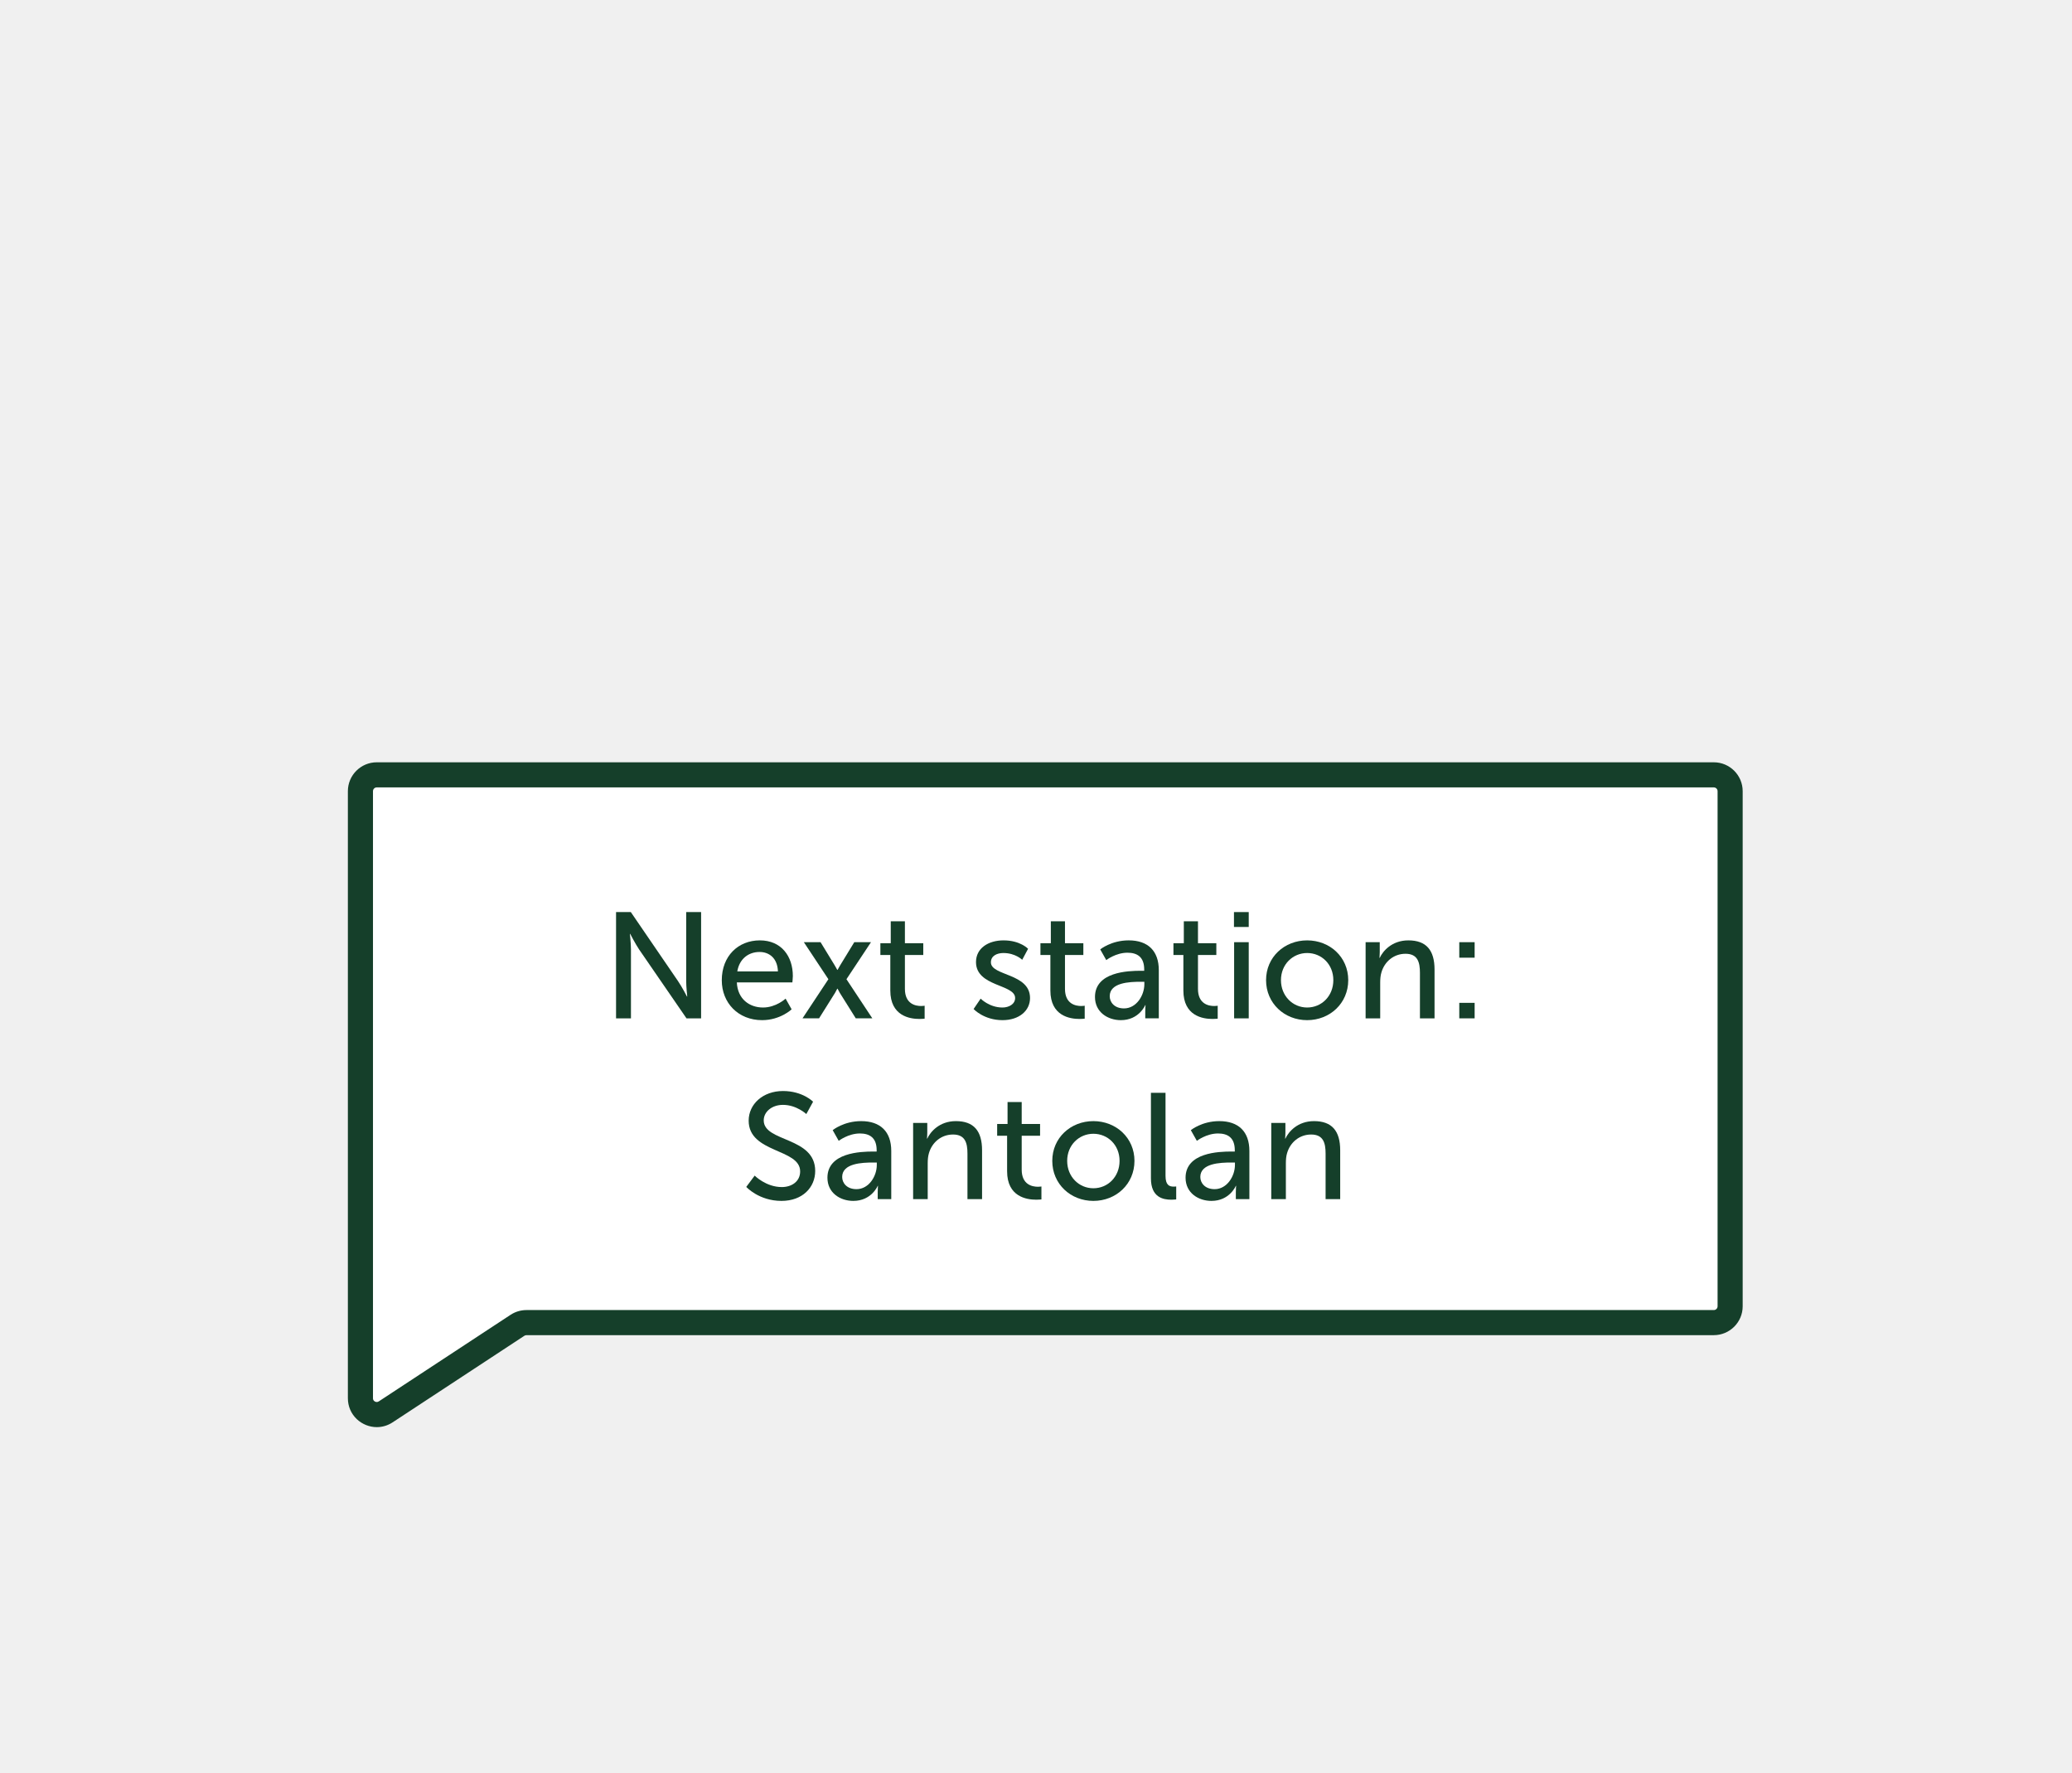
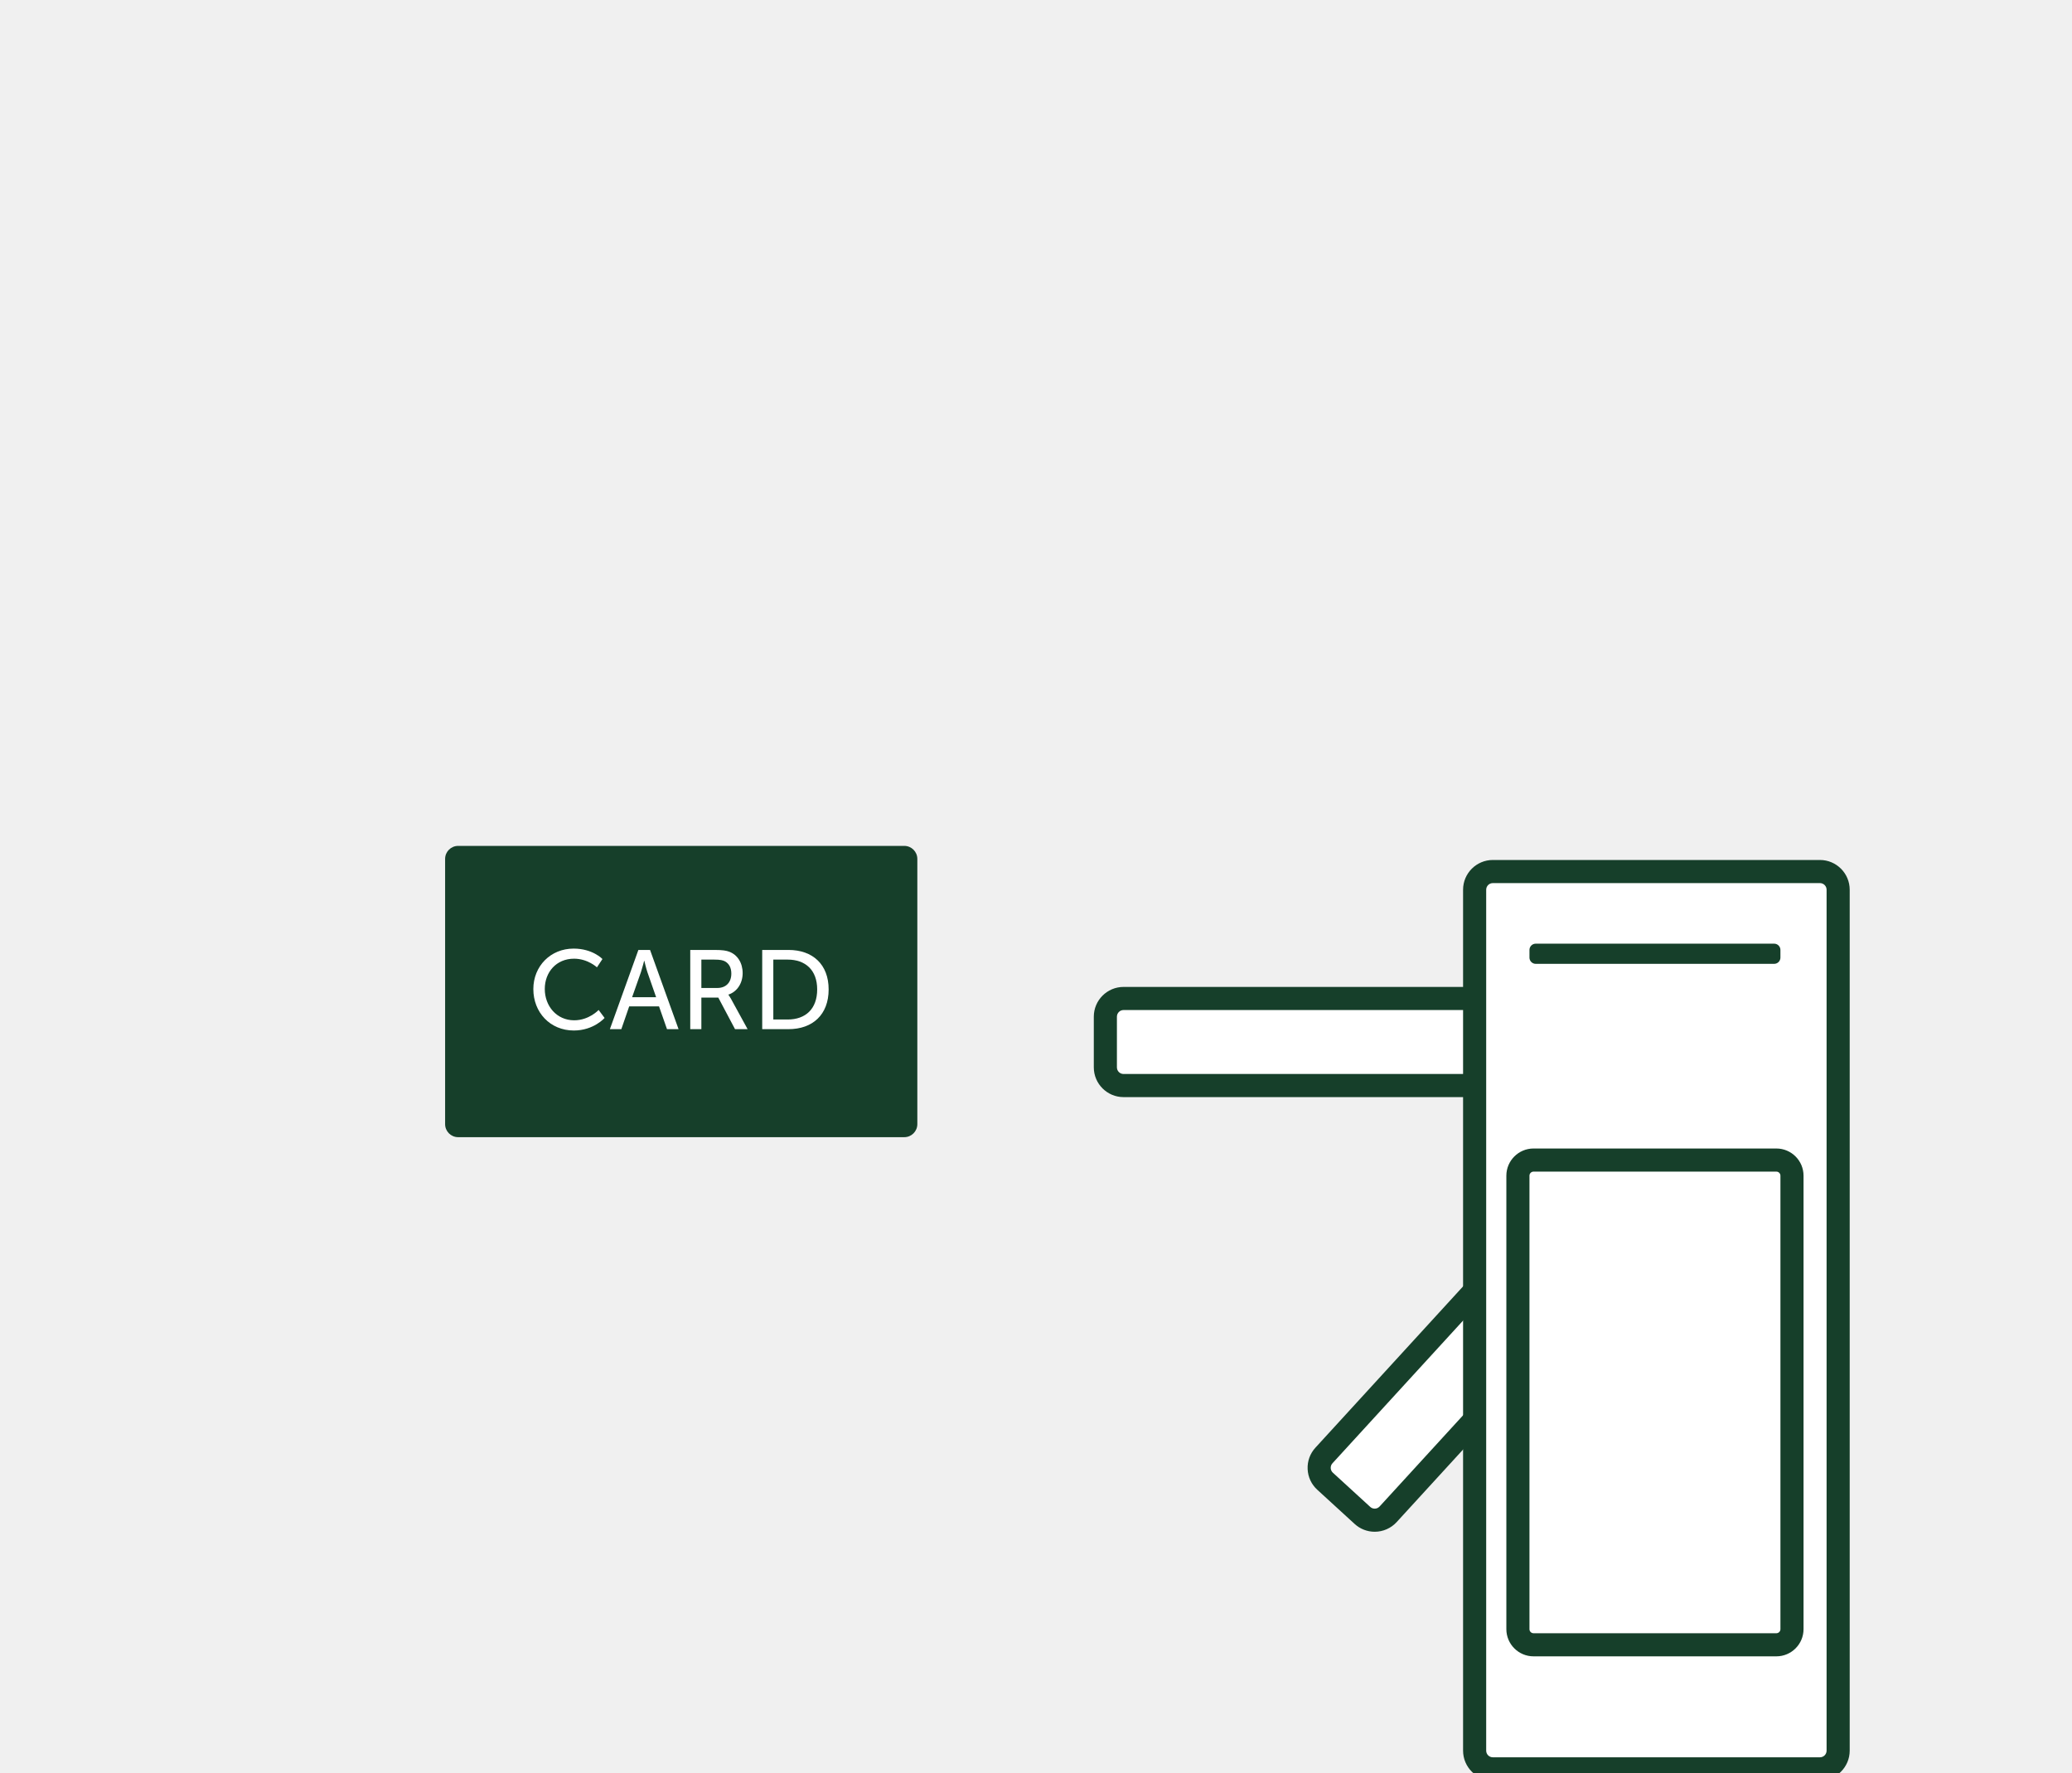
- <svg xmlns="http://www.w3.org/2000/svg" xmlns:xlink="http://www.w3.org/1999/xlink" version="1.1" id="Layer_1" x="0px" y="0px" viewBox="0 0 221.5 189.5" enable-background="new 0 0 221.5 189.5" xml:space="preserve">
-   <path fill="#153F2A" d="M134.153,114.831h1.826v1.785h-1.826V114.831z M134.134,103.622h1.845l-0.112,9.423h-1.604L134.134,103.622z  " />
+ <svg xmlns="http://www.w3.org/2000/svg" version="1.1" id="Layer_1" x="0px" y="0px" viewBox="0 0 221.5 189.5" enable-background="new 0 0 221.5 189.5" xml:space="preserve">
  <g>
-     <path fill="#FFFFFF" d="M183.209,141.374H56.276c-0.34,0-0.673,0.1-0.958,0.287l-14.085,9.254c-1.16,0.762-2.702-0.07-2.702-1.458   v-8.083V84.568c0-0.964,0.781-1.745,1.744-1.745h142.934c0.964,0,1.745,0.781,1.745,1.745v55.061   C184.954,140.593,184.173,141.374,183.209,141.374" />
-     <path fill="#153F2A" d="M40.275,84.165c-0.223,0-0.403,0.181-0.403,0.403v64.89c0,0.116,0.037,0.211,0.117,0.285   c0.134,0.129,0.337,0.162,0.506,0.05l14.086-9.254c0.506-0.331,1.092-0.507,1.696-0.507h126.931c0.223,0,0.404-0.181,0.404-0.402   V84.568c0-0.222-0.181-0.403-0.404-0.403H40.275z M40.279,152.546c-0.786,0-1.567-0.313-2.14-0.859   c-0.613-0.584-0.951-1.376-0.951-2.229v-64.89c0-1.702,1.385-3.086,3.087-3.086h142.933c1.702,0,3.087,1.384,3.087,3.086v55.062   c0,1.702-1.385,3.085-3.087,3.085H56.277c-0.079,0-0.156,0.024-0.223,0.067l-14.085,9.254   C41.462,152.369,40.878,152.546,40.279,152.546" />
-     <path fill="#153F2A" d="M65.857,97.491h1.578l5.052,7.387c0.418,0.611,0.949,1.64,0.949,1.64h0.032c0,0-0.113-1.012-0.113-1.64   v-7.387h1.594v11.361h-1.561l-5.069-7.37c-0.418-0.628-0.949-1.658-0.949-1.658h-0.033c0,0,0.113,1.015,0.113,1.658v7.37h-1.593   V97.491z" />
-     <path fill="#153F2A" d="M83.162,103.831c-0.048-1.399-0.917-2.075-1.964-2.075c-1.189,0-2.155,0.74-2.38,2.075H83.162z    M81.231,100.516c2.301,0,3.525,1.706,3.525,3.814c0,0.21-0.049,0.676-0.049,0.676h-5.938c0.08,1.786,1.352,2.687,2.8,2.687   c1.399,0,2.413-0.95,2.413-0.95l0.644,1.143c0,0-1.207,1.158-3.154,1.158c-2.559,0-4.312-1.85-4.312-4.263   C77.16,102.19,78.913,100.516,81.231,100.516" />
-     <path fill="#153F2A" d="M89.506,105.682c0,0-0.128,0.257-0.241,0.449l-1.706,2.72h-1.77l2.767-4.183l-2.623-3.958h1.787   l1.512,2.477c0.128,0.21,0.274,0.483,0.274,0.483h0.031c0,0,0.146-0.273,0.274-0.483l1.513-2.477h1.786l-2.623,3.958l2.767,4.183   h-1.77l-1.704-2.72c-0.113-0.192-0.243-0.449-0.243-0.449H89.506z" />
-     <path fill="#153F2A" d="M95.176,102.078h-1.062v-1.255h1.109v-2.349h1.513v2.349h1.963v1.255h-1.963v3.62   c0,1.625,1.143,1.834,1.738,1.834c0.225,0,0.371-0.032,0.371-0.032v1.385c0,0-0.226,0.031-0.548,0.031   c-1.046,0-3.121-0.321-3.121-3.041V102.078z" />
-     <path fill="#153F2A" d="M104.835,106.743c0,0,0.917,0.95,2.333,0.95c0.675,0,1.351-0.354,1.351-1.014   c0-1.496-4.183-1.191-4.183-3.846c0-1.48,1.319-2.317,2.945-2.317c1.786,0,2.622,0.901,2.622,0.901l-0.628,1.175   c0,0-0.723-0.724-2.011-0.724c-0.676,0-1.335,0.289-1.335,0.997c0,1.465,4.183,1.142,4.183,3.814c0,1.352-1.158,2.365-2.944,2.365   c-1.995,0-3.089-1.19-3.089-1.19L104.835,106.743z" />
-     <path fill="#153F2A" d="M112.288,102.078h-1.063v-1.255h1.111v-2.349h1.512v2.349h1.964v1.255h-1.964v3.62   c0,1.625,1.143,1.834,1.739,1.834c0.225,0,0.37-0.032,0.37-0.032v1.385c0,0-0.226,0.031-0.547,0.031   c-1.047,0-3.122-0.321-3.122-3.041V102.078z" />
-     <path fill="#153F2A" d="M120.16,107.788c1.32,0,2.173-1.383,2.173-2.59v-0.257h-0.402c-1.176,0-3.3,0.08-3.3,1.545   C118.631,107.145,119.146,107.788,120.16,107.788 M121.962,103.766h0.355v-0.144c0-1.336-0.757-1.787-1.787-1.787   c-1.255,0-2.268,0.789-2.268,0.789l-0.645-1.143c0,0,1.176-0.966,3.043-0.966c2.059,0,3.218,1.127,3.218,3.187v5.149h-1.448v-0.773   c0-0.369,0.031-0.643,0.031-0.643h-0.031c0,0-0.661,1.609-2.608,1.609c-1.4,0-2.767-0.853-2.767-2.478   C117.055,103.879,120.594,103.766,121.962,103.766" />
-     <path fill="#153F2A" d="M126.505,102.078h-1.062v-1.255h1.109v-2.349h1.513v2.349h1.963v1.255h-1.963v3.62   c0,1.625,1.143,1.834,1.738,1.834c0.225,0,0.371-0.032,0.371-0.032v1.385c0,0-0.226,0.031-0.548,0.031   c-1.046,0-3.121-0.321-3.121-3.041V102.078z" />
+     <path fill="#FFFFFF" d="M160.321,116.034H120.11c-1.075,0-1.946-0.871-1.946-1.946v-5.415c0-1.075,0.871-1.946,1.946-1.946h40.211   c1.075,0,1.946,0.871,1.946,1.946v5.415C162.267,115.163,161.396,116.034,160.321,116.034z" />
+     <path fill="#163F2A" d="M160.321,117.27H120.11c-1.754,0-3.181-1.427-3.181-3.181v-5.416c0-1.754,1.427-3.181,3.181-3.181h40.211   c1.754,0,3.181,1.427,3.181,3.181v5.416C163.502,115.843,162.075,117.27,160.321,117.27z M120.11,107.963   c-0.392,0-0.71,0.318-0.71,0.71v5.416c0,0.392,0.318,0.71,0.71,0.71h40.211c0.392,0,0.71-0.318,0.71-0.71v-5.416   c0-0.392-0.318-0.71-0.71-0.71H120.11z" />
  </g>
-   <path fill="#153F2A" d="M131.93,100.71h1.561v8.142h-1.561V100.71z M131.913,97.491h1.578v1.593h-1.578V97.491z" />
  <g>
-     <defs>
-       <rect id="SVGID_61_" x="37.189" y="81.481" width="185.309" height="107.459" />
-     </defs>
-     <clipPath id="SVGID_38_">
-       <use xlink:href="#SVGID_61_" overflow="visible" />
-     </clipPath>
-     <path clip-path="url(#SVGID_38_)" fill="#153F2A" d="M139.736,107.693c1.545,0,2.8-1.223,2.8-2.928c0-1.69-1.255-2.897-2.8-2.897   c-1.528,0-2.799,1.207-2.799,2.897C136.937,106.47,138.208,107.693,139.736,107.693 M139.736,100.516   c2.43,0,4.393,1.787,4.393,4.249c0,2.478-1.963,4.279-4.393,4.279c-2.429,0-4.392-1.801-4.392-4.279   C135.344,102.303,137.307,100.516,139.736,100.516" />
-     <path clip-path="url(#SVGID_38_)" fill="#153F2A" d="M145.986,100.71h1.512v1.078c0,0.321-0.033,0.595-0.033,0.595h0.033   c0.322-0.707,1.288-1.867,3.057-1.867c1.915,0,2.8,1.047,2.8,3.122v5.214h-1.561v-4.86c0-1.142-0.241-2.044-1.545-2.044   c-1.239,0-2.236,0.822-2.574,1.996c-0.097,0.322-0.129,0.691-0.129,1.094v3.814h-1.56V100.71z" />
+     <path fill="#FFFFFF" d="M175.546,132.203l-27.152,29.66c-0.726,0.793-1.956,0.847-2.749,0.121l-3.994-3.657   c-0.793-0.726-0.847-1.956-0.121-2.749l27.152-29.66c0.726-0.793,1.956-0.847,2.749-0.121l3.994,3.657   C176.217,130.179,176.271,131.41,175.546,132.203z" />
+     <path fill="#163F2A" d="M146.959,163.729c-0.797,0-1.56-0.297-2.147-0.836l-3.994-3.655c-0.627-0.573-0.992-1.356-1.03-2.206   c-0.038-0.849,0.258-1.661,0.831-2.288l27.152-29.659c1.138-1.242,3.247-1.339,4.494-0.198l3.994,3.656   c1.293,1.185,1.382,3.2,0.198,4.494l-27.152,29.659C148.704,163.353,147.849,163.729,146.959,163.729z M170.117,126.522   c-0.117,0-0.341,0.029-0.524,0.23l-27.152,29.659c-0.128,0.14-0.194,0.321-0.186,0.511c0.008,0.189,0.09,0.365,0.23,0.493   l3.994,3.656c0.132,0.121,0.302,0.187,0.479,0.187c0.116,0,0.34-0.029,0.523-0.23l27.152-29.659   c0.265-0.289,0.245-0.739-0.044-1.005l-3.994-3.655C170.465,126.589,170.295,126.522,170.117,126.522z" />
  </g>
-   <path fill="#153F2A" d="M155.999,107.194h1.642v1.657h-1.642V107.194z M155.999,100.71h1.642v1.657h-1.642V100.71z" />
  <g>
-     <defs>
-       <rect id="SVGID_63_" x="37.189" y="81.481" width="185.309" height="107.459" />
-     </defs>
-     <clipPath id="SVGID_39_">
-       <use xlink:href="#SVGID_63_" overflow="visible" />
-     </clipPath>
-     <path clip-path="url(#SVGID_39_)" fill="#153F2A" d="M80.677,125.661c0,0,1.207,1.224,2.897,1.224c1.061,0,1.963-0.596,1.963-1.675   c0-2.462-5.503-1.931-5.503-5.423c0-1.768,1.529-3.169,3.668-3.169c2.108,0,3.218,1.142,3.218,1.142l-0.723,1.32   c0,0-1.047-0.981-2.495-0.981c-1.206,0-2.059,0.755-2.059,1.657c0,2.349,5.503,1.722,5.503,5.406c0,1.754-1.351,3.202-3.605,3.202   c-2.413,0-3.764-1.496-3.764-1.496L80.677,125.661z" />
-     <path clip-path="url(#SVGID_39_)" fill="#153F2A" d="M91.559,127.109c1.32,0,2.173-1.383,2.173-2.59v-0.257H93.33   c-1.176,0-3.3,0.08-3.3,1.545C90.03,126.466,90.545,127.109,91.559,127.109 M93.361,123.087h0.355v-0.144   c0-1.337-0.757-1.787-1.787-1.787c-1.255,0-2.268,0.788-2.268,0.788l-0.645-1.142c0,0,1.176-0.966,3.043-0.966   c2.059,0,3.218,1.127,3.218,3.187v5.149h-1.448v-0.773c0-0.37,0.031-0.643,0.031-0.643h-0.031c0,0-0.661,1.608-2.608,1.608   c-1.4,0-2.767-0.852-2.767-2.477C88.454,123.2,91.993,123.087,93.361,123.087" />
-     <path clip-path="url(#SVGID_39_)" fill="#153F2A" d="M97.614,120.03h1.513v1.078c0,0.321-0.033,0.595-0.033,0.595h0.033   c0.321-0.707,1.287-1.867,3.057-1.867c1.914,0,2.8,1.047,2.8,3.122v5.214h-1.561v-4.86c0-1.142-0.242-2.044-1.544-2.044   c-1.24,0-2.237,0.822-2.575,1.996c-0.097,0.322-0.13,0.691-0.13,1.094v3.814h-1.56V120.03z" />
-     <path clip-path="url(#SVGID_39_)" fill="#153F2A" d="M107.661,121.398h-1.063v-1.255h1.111v-2.349h1.512v2.349h1.965v1.255h-1.965   v3.62c0,1.625,1.143,1.834,1.739,1.834c0.226,0,0.37-0.032,0.37-0.032v1.385c0,0-0.226,0.031-0.547,0.031   c-1.047,0-3.122-0.321-3.122-3.041V121.398z" />
-     <path clip-path="url(#SVGID_39_)" fill="#153F2A" d="M116.883,127.013c1.545,0,2.8-1.224,2.8-2.928c0-1.69-1.255-2.897-2.8-2.897   c-1.529,0-2.8,1.207-2.8,2.897C114.083,125.789,115.354,127.013,116.883,127.013 M116.883,119.836c2.429,0,4.393,1.787,4.393,4.249   c0,2.478-1.964,4.279-4.393,4.279c-2.429,0-4.393-1.801-4.393-4.279C112.49,121.623,114.454,119.836,116.883,119.836" />
-     <path clip-path="url(#SVGID_39_)" fill="#153F2A" d="M123.036,116.811h1.56v8.866c0,0.983,0.387,1.16,0.869,1.16   c0.145,0,0.274-0.017,0.274-0.017v1.385c0,0-0.241,0.031-0.515,0.031c-0.884,0-2.188-0.241-2.188-2.285V116.811z" />
-     <path clip-path="url(#SVGID_39_)" fill="#153F2A" d="M129.844,127.109c1.32,0,2.173-1.383,2.173-2.59v-0.257h-0.403   c-1.174,0-3.298,0.08-3.298,1.545C128.316,126.466,128.831,127.109,129.844,127.109 M131.647,123.087h0.354v-0.144   c0-1.337-0.756-1.787-1.786-1.787c-1.255,0-2.269,0.788-2.269,0.788l-0.644-1.142c0,0,1.174-0.966,3.041-0.966   c2.06,0,3.218,1.127,3.218,3.187v5.149h-1.448v-0.773c0-0.37,0.033-0.643,0.033-0.643h-0.033c0,0-0.66,1.608-2.607,1.608   c-1.399,0-2.767-0.852-2.767-2.477C126.739,123.2,130.279,123.087,131.647,123.087" />
-     <path clip-path="url(#SVGID_39_)" fill="#153F2A" d="M135.9,120.03h1.512v1.078c0,0.321-0.033,0.595-0.033,0.595h0.033   c0.322-0.707,1.288-1.867,3.057-1.867c1.915,0,2.8,1.047,2.8,3.122v5.214h-1.561v-4.86c0-1.142-0.241-2.044-1.545-2.044   c-1.239,0-2.236,0.822-2.574,1.996c-0.097,0.322-0.128,0.691-0.128,1.094v3.814H135.9V120.03z" />
+     <path fill="#FFFFFF" d="M194.554,189.072h-34.968c-1.075,0-1.946-0.871-1.946-1.946V95.103c0-1.075,0.871-1.946,1.946-1.946h34.968   c1.075,0,1.946,0.871,1.946,1.946v92.023C196.5,188.201,195.629,189.072,194.554,189.072z" />
+     <path fill="#163F2A" d="M194.555,190.308h-34.969c-1.754,0-3.181-1.427-3.181-3.181V95.104c0-1.754,1.427-3.181,3.181-3.181h34.969   c1.754,0,3.181,1.427,3.181,3.181v92.023C197.735,188.881,196.309,190.308,194.555,190.308z M159.586,94.394   c-0.392,0-0.71,0.318-0.71,0.71v92.023c0,0.392,0.318,0.71,0.71,0.71h34.969c0.392,0,0.71-0.318,0.71-0.71V95.104   c0-0.392-0.318-0.71-0.71-0.71H159.586z" />
+   </g>
+   <g>
+     <path fill="#163F2A" d="M189.662,104.26H164.17c-1.051,0-1.903-0.852-1.903-1.903v-0.819c0-1.051,0.852-1.903,1.903-1.903h25.492   c1.051,0,1.903,0.852,1.903,1.903v0.819C191.565,103.408,190.713,104.26,189.662,104.26z" />
+     <path fill="#FFFFFF" d="M189.662,105.496H164.17c-1.73,0-3.139-1.408-3.139-3.14v-0.818c0-1.731,1.408-3.14,3.139-3.14h25.492   c1.73,0,3.139,1.408,3.139,3.14v0.818C192.801,104.088,191.393,105.496,189.662,105.496z M164.17,100.869   c-0.368,0-0.668,0.3-0.668,0.669v0.818c0,0.369,0.3,0.669,0.668,0.669h25.492c0.368,0,0.668-0.3,0.668-0.669v-0.818   c0-0.369-0.3-0.669-0.668-0.669H164.17z" />
+   </g>
+   <g>
+     <path fill="#FFFFFF" d="M189.895,175.811h-25.958c-0.923,0-1.671-0.748-1.671-1.671v-48.471c0-0.923,0.748-1.671,1.671-1.671   h25.958c0.923,0,1.671,0.748,1.671,1.671v48.471C191.565,175.063,190.818,175.811,189.895,175.811z" />
+     <path fill="#163F2A" d="M189.895,177.046h-25.957c-1.603,0-2.906-1.304-2.906-2.905v-48.472c0-1.603,1.304-2.906,2.906-2.906   h25.957c1.603,0,2.906,1.304,2.906,2.906v48.472C192.801,175.742,191.497,177.046,189.895,177.046z M163.938,125.233   c-0.24,0-0.436,0.195-0.436,0.436v48.472c0,0.24,0.195,0.435,0.436,0.435h25.957c0.24,0,0.436-0.194,0.436-0.435v-48.472   c0-0.24-0.195-0.436-0.436-0.436H163.938z" />
+   </g>
+   <g>
+     <g>
+       <path fill="#163F2A" d="M96.67,121.552H48.977c-0.77,0-1.394-0.624-1.394-1.394V91.811c0-0.77,0.624-1.394,1.394-1.394H96.67    c0.77,0,1.394,0.624,1.394,1.394v28.347C98.064,120.928,97.44,121.552,96.67,121.552z" />
+     </g>
+   </g>
+   <g>
+     <g>
+       <path fill="#FFFFFF" d="M61.321,101.395c2.039,0,3.082,1.115,3.082,1.115l-0.588,0.888c0,0-0.983-0.924-2.447-0.924    c-1.895,0-3.13,1.439-3.13,3.238c0,1.812,1.259,3.347,3.143,3.347c1.595,0,2.614-1.104,2.614-1.104l0.636,0.852    c0,0-1.163,1.343-3.286,1.343c-2.543,0-4.33-1.942-4.33-4.425C57.014,103.266,58.862,101.395,61.321,101.395z" />
+     </g>
+     <g>
+       <path fill="#FFFFFF" d="M70.451,107.572h-3.189l-0.84,2.435h-1.224l3.046-8.468h1.248l3.047,8.468h-1.236L70.451,107.572z     M68.857,102.703c0,0-0.192,0.768-0.336,1.199l-0.947,2.687h2.566l-0.936-2.687c-0.144-0.432-0.323-1.199-0.323-1.199H68.857z" />
+     </g>
+     <g>
+       <path fill="#FFFFFF" d="M73.789,101.539h2.591c0.888,0,1.26,0.072,1.583,0.192c0.863,0.324,1.428,1.176,1.428,2.291    c0,1.079-0.6,1.99-1.523,2.29v0.024c0,0,0.096,0.107,0.252,0.384l1.799,3.286h-1.344l-1.786-3.37h-1.812v3.37h-1.188V101.539z     M76.68,105.605c0.924,0,1.5-0.588,1.5-1.535c0-0.624-0.24-1.067-0.672-1.308c-0.229-0.12-0.504-0.191-1.164-0.191h-1.367v3.034    H76.68z" />
+     </g>
+     <g>
+       <path fill="#FFFFFF" d="M81.482,101.539h2.807c2.591,0,4.294,1.548,4.294,4.222c0,2.687-1.703,4.246-4.294,4.246h-2.807V101.539z     M84.204,108.975c1.907,0,3.154-1.128,3.154-3.215c0-2.074-1.259-3.189-3.154-3.189h-1.535v6.404H84.204z" />
+     </g>
  </g>
</svg>
